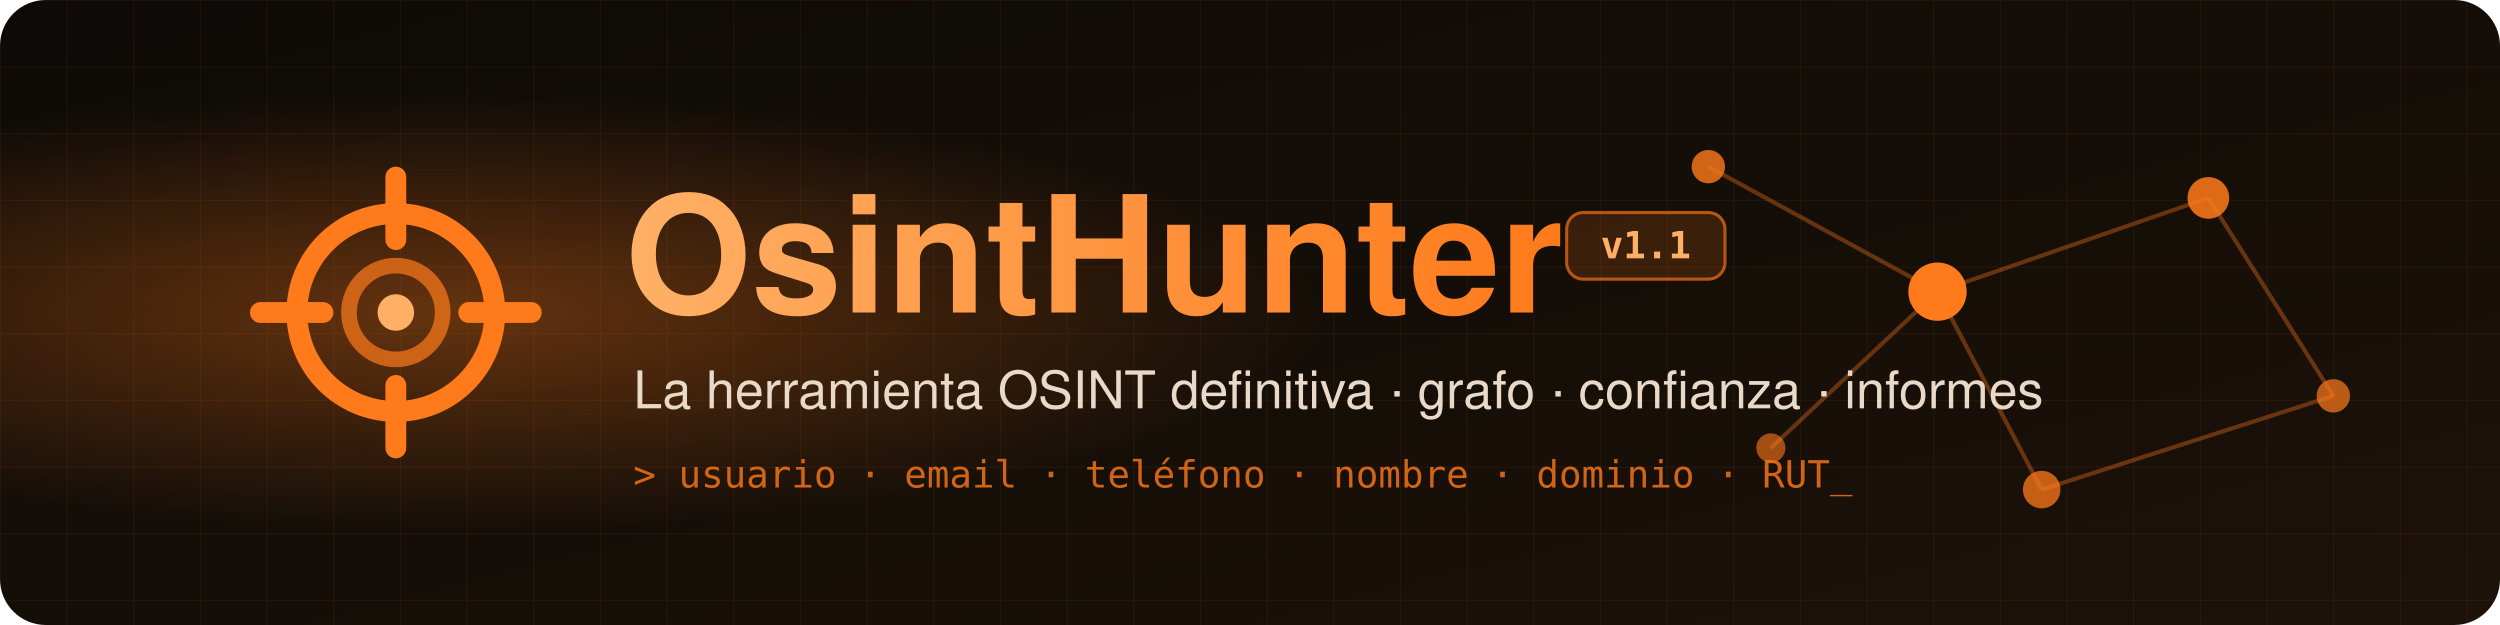
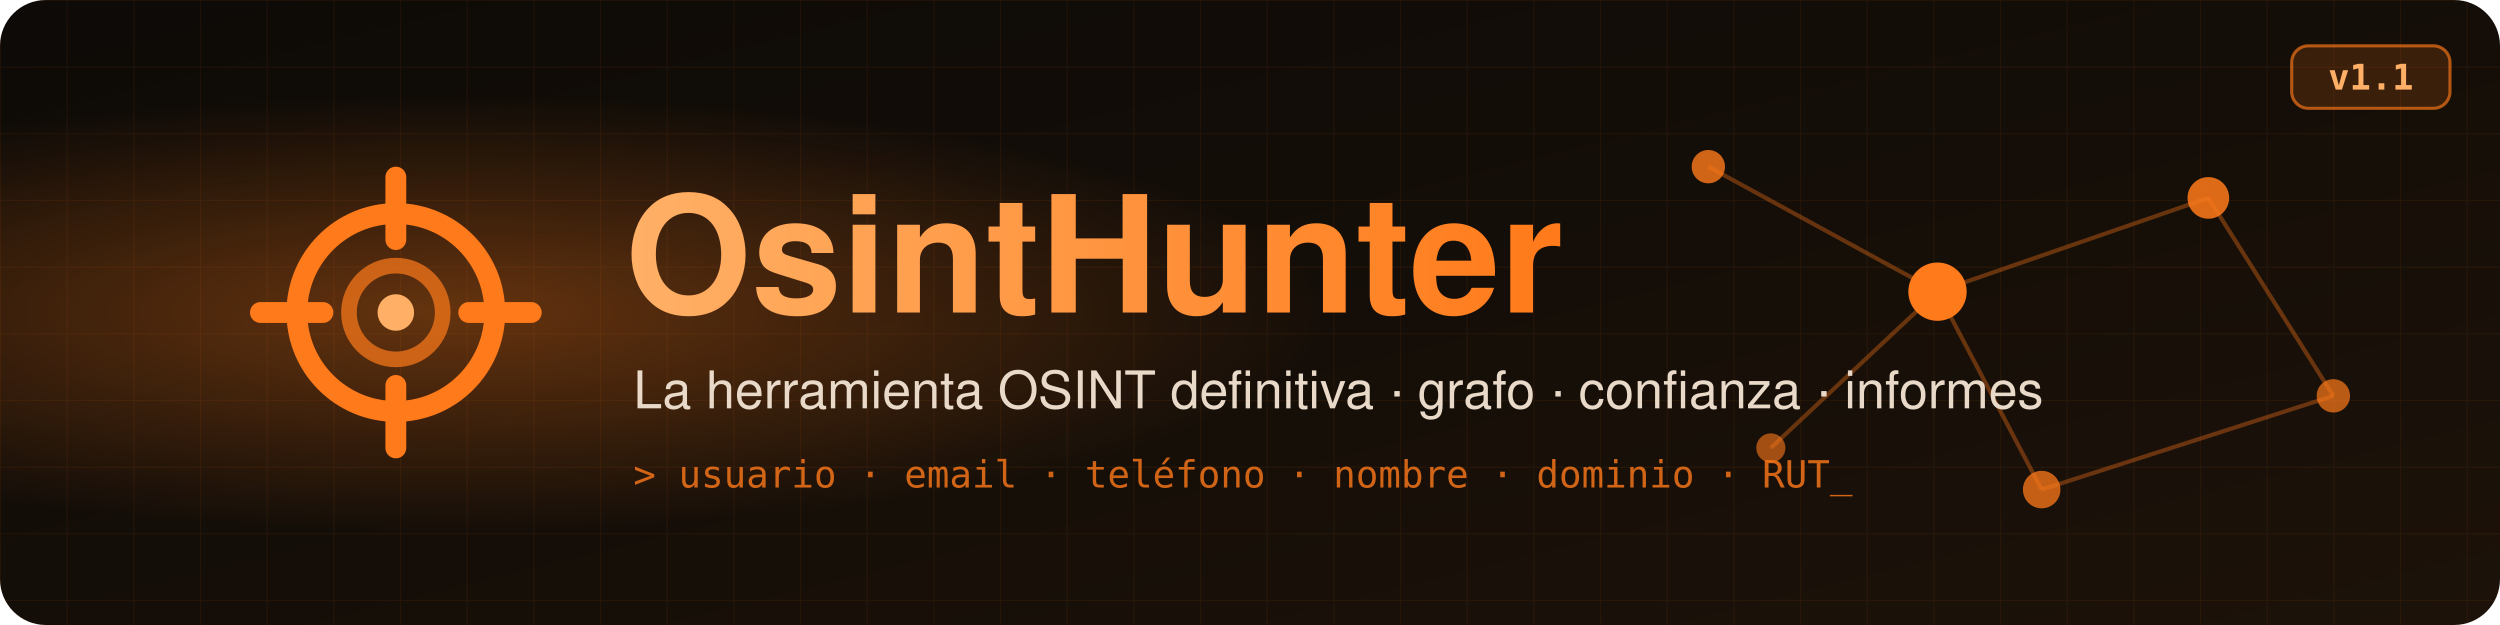
<svg xmlns="http://www.w3.org/2000/svg" viewBox="0 0 1200 300" width="1200" height="300">
  <defs>
    <linearGradient id="bg" x1="0" y1="0" x2="1" y2="1">
      <stop offset="0" stop-color="#0d0a07" />
      <stop offset="1" stop-color="#1c1209" />
    </linearGradient>
    <linearGradient id="txt" x1="0" y1="0" x2="1" y2="0">
      <stop offset="0" stop-color="#ffb066" />
      <stop offset="1" stop-color="#ff7a1a" />
    </linearGradient>
    <radialGradient id="glow" cx=".18" cy=".5" r=".35">
      <stop offset="0" stop-color="#ff7a1a" stop-opacity=".35" />
      <stop offset="1" stop-color="#ff7a1a" stop-opacity="0" />
    </radialGradient>
    <pattern id="grid" width="32" height="32" patternUnits="userSpaceOnUse">
      <path d="M32 0H0V32" fill="none" stroke="#ff7a1a" stroke-opacity=".07" stroke-width="1" />
    </pattern>
  </defs>
  <rect width="1200" height="300" rx="22" fill="url(#bg)" />
  <rect width="1200" height="300" rx="22" fill="url(#grid)" />
  <rect width="1200" height="300" rx="22" fill="url(#glow)" />
  <g stroke="#ff7a1a" stroke-opacity=".35" stroke-width="2">
    <line x1="820" y1="80" x2="930" y2="140" />
    <line x1="930" y1="140" x2="1060" y2="95" />
    <line x1="930" y1="140" x2="980" y2="235" />
    <line x1="930" y1="140" x2="850" y2="215" />
    <line x1="1060" y1="95" x2="1120" y2="190" />
    <line x1="980" y1="235" x2="1120" y2="190" />
  </g>
  <g fill="#ff7a1a">
    <circle cx="930" cy="140" r="14" />
    <circle cx="820" cy="80" r="8" opacity=".8" />
    <circle cx="1060" cy="95" r="10" opacity=".85" />
    <circle cx="980" cy="235" r="9" opacity=".75" />
    <circle cx="850" cy="215" r="7" opacity=".6" />
    <circle cx="1120" cy="190" r="8" opacity=".7" />
  </g>
  <g transform="translate(110 70) scale(2.5)">
    <circle cx="32" cy="32" r="19" fill="none" stroke="#ff7a1a" stroke-width="4" />
    <circle cx="32" cy="32" r="9" fill="none" stroke="#ff7a1a" stroke-width="3" opacity=".7" />
    <circle cx="32" cy="32" r="3.5" fill="#ffb066" />
    <path d="M32 6v12M32 46v12M6 32h12M46 32h12" stroke="#ff7a1a" stroke-width="4" stroke-linecap="round" />
  </g>
  <text x="300" y="150" font-family="Segoe UI, Helvetica, Arial, sans-serif" font-size="78" font-weight="800" fill="url(#txt)">OsintHunter</text>
-   <rect x="752" y="102" width="76" height="32" rx="8" fill="#ff7a1a" fill-opacity=".16" stroke="#ff7a1a" stroke-opacity=".65" stroke-width="1.5" />
-   <text x="790" y="124" text-anchor="middle" font-family="Consolas, Menlo, monospace" font-size="18" font-weight="700" fill="#ffb066">v1.1</text>
+   <rect x="1100" y="22" width="76" height="30" rx="8" fill="#ff7a1a" fill-opacity=".16" stroke="#ff7a1a" stroke-opacity=".65" stroke-width="1.5" />
+   <text x="1138" y="43" text-anchor="middle" font-family="Consolas, Menlo, monospace" font-size="17" font-weight="700" fill="#ffb066">v1.1</text>
  <text x="304" y="196" font-family="Segoe UI, Helvetica, Arial, sans-serif" font-size="25" fill="#e8d9c8">La herramienta OSINT definitiva · grafo · confianza · informes</text>
  <text x="304" y="234" font-family="Consolas, Menlo, monospace" font-size="18" fill="#ff7a1a" fill-opacity=".8">&gt; usuario · email · teléfono · nombre · dominio · RUT_</text>
</svg>
